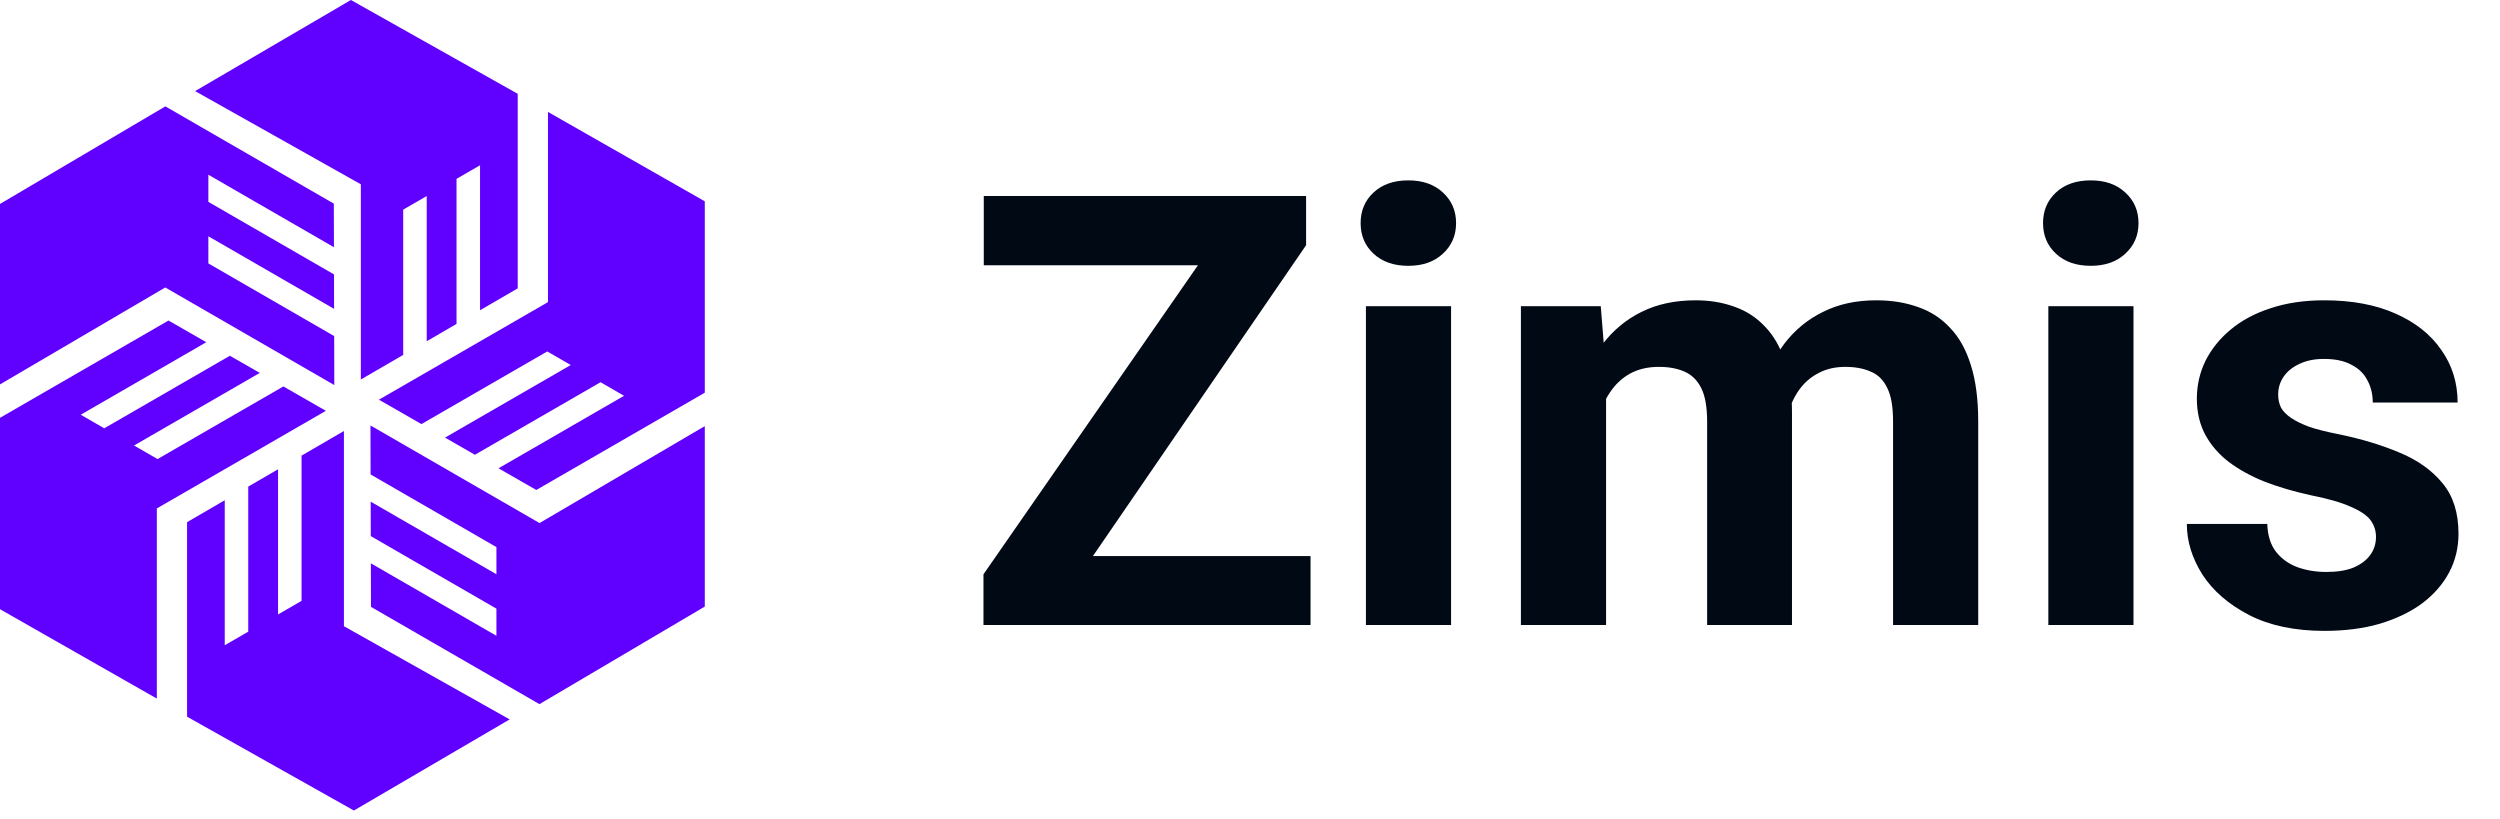
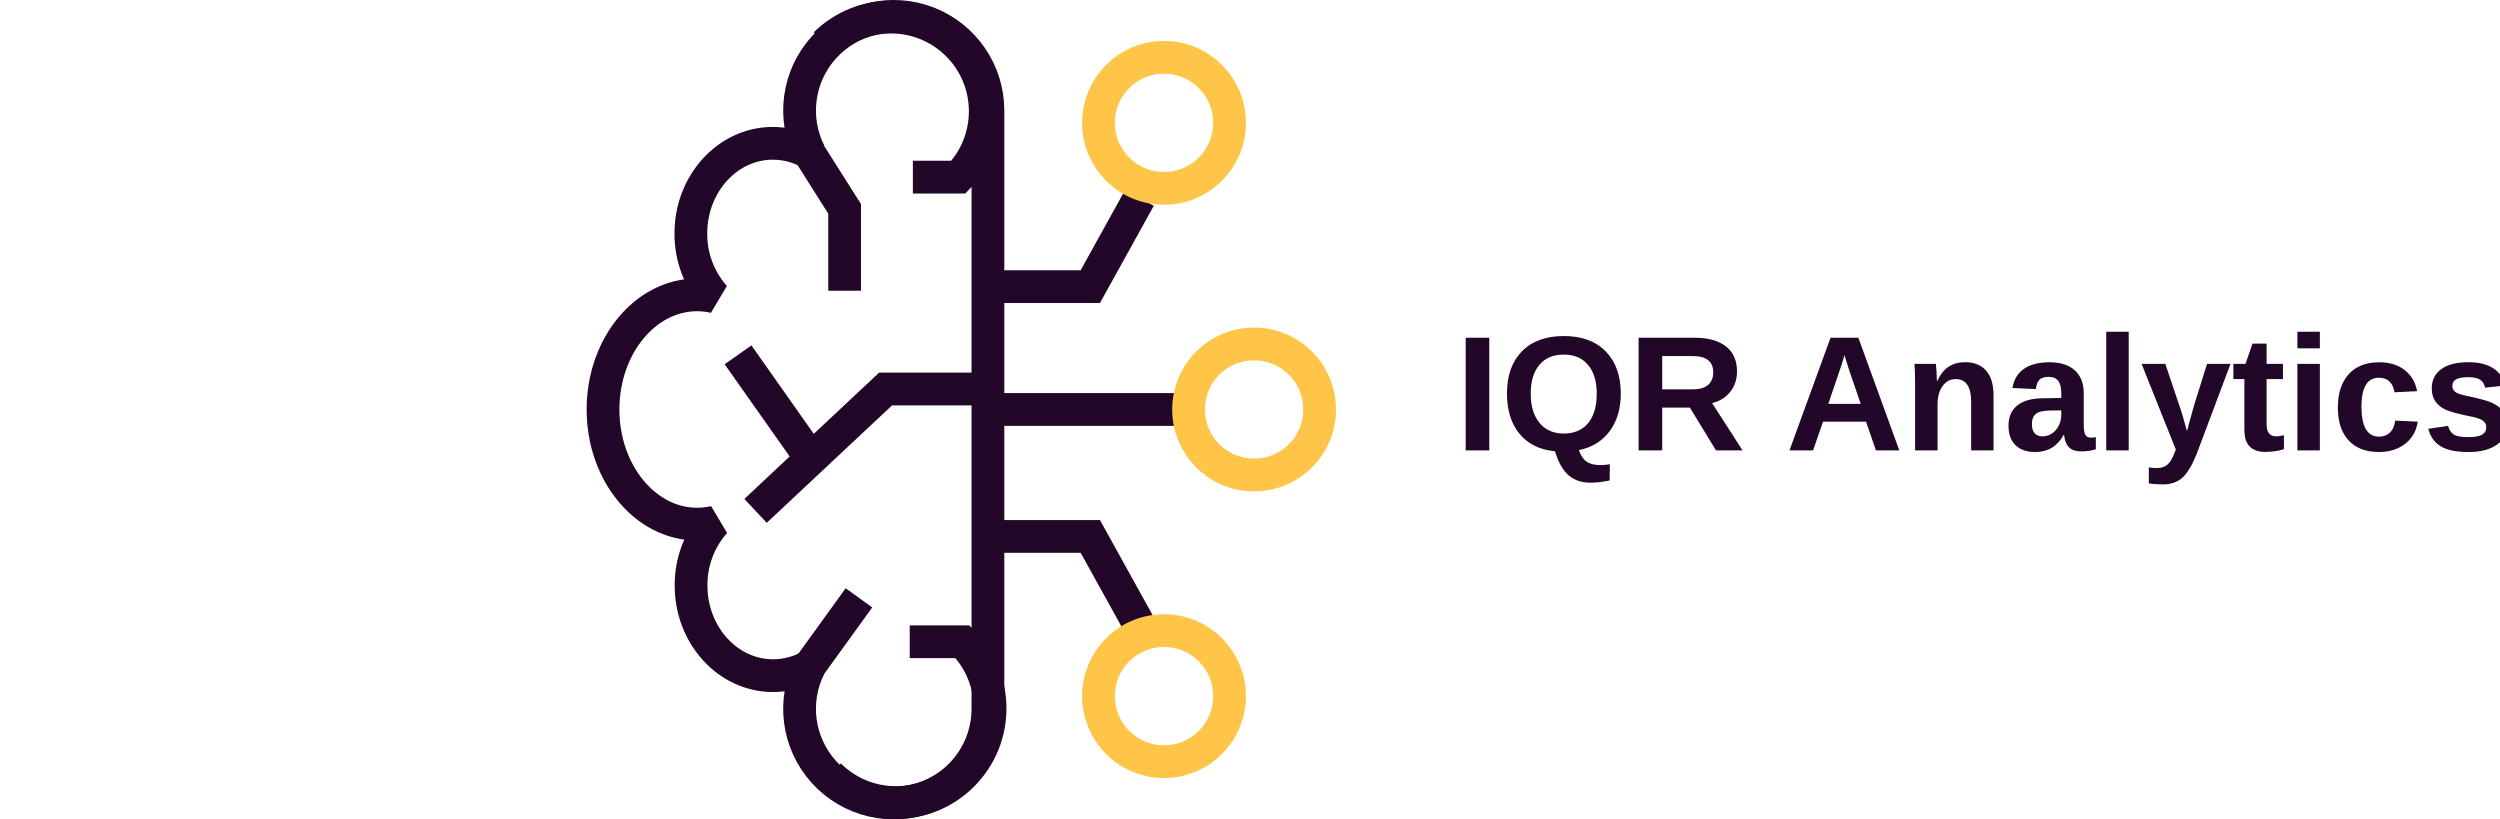
- <svg xmlns="http://www.w3.org/2000/svg" width="116" height="38" viewBox="0 0 116 38" fill="none">
-   <path d="M60.809 25.801V29H46.699V25.801H60.809ZM60.603 11.377L48.518 29H45.633V26.648L57.815 9.094H60.603V11.377ZM59.195 9.094V12.307H45.647V9.094H59.195ZM67.33 14.207V29H63.379V14.207H67.33ZM63.133 10.352C63.133 9.777 63.333 9.303 63.734 8.93C64.135 8.556 64.673 8.369 65.348 8.369C66.013 8.369 66.546 8.556 66.947 8.93C67.357 9.303 67.562 9.777 67.562 10.352C67.562 10.926 67.357 11.4 66.947 11.773C66.546 12.147 66.013 12.334 65.348 12.334C64.673 12.334 64.135 12.147 63.734 11.773C63.333 11.4 63.133 10.926 63.133 10.352ZM74.522 17.27V29H70.57V14.207H74.275L74.522 17.27ZM73.975 21.084H72.881C72.881 20.054 73.004 19.106 73.25 18.24C73.505 17.365 73.874 16.609 74.357 15.971C74.85 15.324 75.456 14.822 76.176 14.467C76.896 14.111 77.73 13.934 78.678 13.934C79.334 13.934 79.936 14.034 80.482 14.234C81.029 14.426 81.499 14.731 81.891 15.15C82.292 15.56 82.602 16.098 82.82 16.764C83.039 17.42 83.148 18.208 83.148 19.129V29H79.211V19.566C79.211 18.892 79.12 18.372 78.938 18.008C78.755 17.643 78.495 17.388 78.158 17.242C77.83 17.096 77.434 17.023 76.969 17.023C76.458 17.023 76.012 17.128 75.629 17.338C75.255 17.547 74.945 17.839 74.699 18.213C74.453 18.578 74.271 19.006 74.152 19.498C74.034 19.99 73.975 20.519 73.975 21.084ZM82.779 20.633L81.371 20.811C81.371 19.844 81.49 18.947 81.727 18.117C81.973 17.288 82.333 16.559 82.807 15.93C83.29 15.301 83.887 14.813 84.598 14.467C85.309 14.111 86.129 13.934 87.059 13.934C87.769 13.934 88.417 14.038 89 14.248C89.583 14.449 90.08 14.772 90.49 15.219C90.909 15.656 91.228 16.23 91.447 16.941C91.675 17.652 91.789 18.523 91.789 19.553V29H87.838V19.553C87.838 18.869 87.747 18.35 87.564 17.994C87.391 17.63 87.136 17.379 86.799 17.242C86.471 17.096 86.079 17.023 85.623 17.023C85.149 17.023 84.734 17.119 84.379 17.311C84.023 17.493 83.727 17.748 83.49 18.076C83.253 18.404 83.076 18.787 82.957 19.225C82.838 19.653 82.779 20.122 82.779 20.633ZM98.994 14.207V29H95.043V14.207H98.994ZM94.797 10.352C94.797 9.777 94.997 9.303 95.398 8.93C95.799 8.556 96.337 8.369 97.012 8.369C97.677 8.369 98.21 8.556 98.611 8.93C99.022 9.303 99.227 9.777 99.227 10.352C99.227 10.926 99.022 11.4 98.611 11.773C98.21 12.147 97.677 12.334 97.012 12.334C96.337 12.334 95.799 12.147 95.398 11.773C94.997 11.4 94.797 10.926 94.797 10.352ZM110.246 24.912C110.246 24.63 110.164 24.374 110 24.146C109.836 23.919 109.531 23.709 109.084 23.518C108.646 23.317 108.013 23.135 107.184 22.971C106.436 22.807 105.739 22.602 105.092 22.355C104.454 22.1 103.898 21.795 103.424 21.439C102.959 21.084 102.594 20.665 102.33 20.182C102.066 19.689 101.934 19.129 101.934 18.5C101.934 17.88 102.066 17.297 102.33 16.75C102.604 16.203 102.991 15.72 103.492 15.301C104.003 14.872 104.622 14.54 105.352 14.303C106.09 14.057 106.919 13.934 107.84 13.934C109.125 13.934 110.228 14.139 111.148 14.549C112.078 14.959 112.789 15.524 113.281 16.244C113.783 16.955 114.033 17.766 114.033 18.678H110.096C110.096 18.295 110.014 17.953 109.85 17.652C109.695 17.342 109.449 17.101 109.111 16.928C108.783 16.745 108.355 16.654 107.826 16.654C107.389 16.654 107.01 16.732 106.691 16.887C106.372 17.033 106.126 17.233 105.953 17.488C105.789 17.734 105.707 18.008 105.707 18.309C105.707 18.537 105.753 18.741 105.844 18.924C105.944 19.097 106.104 19.256 106.322 19.402C106.541 19.548 106.824 19.685 107.17 19.812C107.525 19.931 107.963 20.04 108.482 20.141C109.549 20.359 110.501 20.646 111.34 21.002C112.178 21.348 112.844 21.822 113.336 22.424C113.828 23.016 114.074 23.796 114.074 24.762C114.074 25.418 113.928 26.02 113.637 26.566C113.345 27.113 112.926 27.592 112.379 28.002C111.832 28.403 111.176 28.717 110.41 28.945C109.654 29.164 108.801 29.273 107.854 29.273C106.477 29.273 105.311 29.027 104.354 28.535C103.406 28.043 102.686 27.419 102.193 26.662C101.71 25.896 101.469 25.113 101.469 24.311H105.201C105.219 24.848 105.356 25.281 105.611 25.609C105.876 25.938 106.208 26.174 106.609 26.32C107.02 26.466 107.462 26.539 107.936 26.539C108.446 26.539 108.87 26.471 109.207 26.334C109.544 26.188 109.799 25.997 109.973 25.76C110.155 25.514 110.246 25.231 110.246 24.912Z" fill="#010915" />
-   <path d="M7.668 13.338L0 17.836V9.463L7.672 4.936L15.489 9.449L15.495 11.471L9.668 8.107V9.367L15.498 12.733L15.502 14.331L9.668 10.963L9.668 12.223L15.506 15.594L15.512 17.867L7.668 13.338Z" fill="#6000FF" />
-   <path d="M0 28.267V19.387L7.818 14.873L9.571 15.879L3.746 19.243L4.837 19.873L10.666 16.507L12.053 17.303L6.219 20.671L7.31 21.301L13.148 17.931L15.12 19.062L7.277 23.591V32.414L0 28.267Z" fill="#6000FF" />
-   <path d="M8.68 33.254V24.228L10.428 23.212L10.428 29.939L11.519 29.309V22.578L12.901 21.775V28.511L13.992 27.881V21.141L15.958 19.999V29.056L23.648 33.38L16.42 37.608L8.68 33.254Z" fill="#6000FF" />
-   <path d="M17.214 28.159L17.208 26.138L23.034 29.501V28.241L17.204 24.875L17.2 23.277L23.034 26.645V25.385L17.196 22.015L17.19 19.741L25.034 24.27L32.702 19.772V28.145L25.03 32.672L17.214 28.159Z" fill="#6000FF" />
-   <path d="M23.131 21.729L28.956 18.365L27.865 17.735L22.035 21.101L20.649 20.305L26.483 16.937L25.392 16.307L19.554 19.677L17.582 18.546L25.426 14.018V5.194L32.702 9.341V18.221L24.884 22.735L23.131 21.729Z" fill="#6000FF" />
-   <path d="M16.743 8.551L9.053 4.227L16.282 0L24.022 4.353V13.38L22.274 14.395V7.668L21.183 8.298V15.029L19.8 15.833V9.096L18.709 9.726V16.467L16.743 17.609V8.551Z" fill="#6000FF" />
-   <path d="M15.132 16.801L15.13 15.81L9.291 12.439L9.292 10.313L15.123 13.68L15.122 12.949L9.292 9.583V7.458L15.116 10.819L15.113 9.665L7.672 5.37L0.373 9.677V11.125C3.037 11.085 6.474 11.715 15.132 16.801Z" fill="#6000FF" />
-   <path d="M29.029 29.877L32.325 27.931V20.427L25.034 24.704C25.034 24.704 27.568 27.591 29.029 29.877Z" fill="#6000FF" />
-   <path d="M23.882 21.728L29.706 18.366L27.865 17.302L22.035 20.669L21.401 20.304L27.233 16.937L25.392 15.874L19.553 19.245L18.334 18.545L25.8 14.234V5.84L32.326 9.559V18.005L24.883 22.302L23.882 21.728Z" fill="#6000FF" />
-   <path d="M17.117 8.332L9.805 4.221L16.284 0.432L23.645 4.573V13.164L22.647 13.744V7.019L20.806 8.082V14.814L20.174 15.181V8.447L18.332 9.51V16.251L17.117 16.957V8.332Z" fill="#6000FF" />
+ <svg xmlns="http://www.w3.org/2000/svg" width="116px" height="38px" viewBox="0 0 340 200">
+   <g transform="translate(0, 0)">
+     <path d="M106,27A23,23,0,1,0,62.45,37.33a18.45,18.45,0,0,0-9-2.33c-11,0-20,9.85-20,22a23.09,23.09,0,0,0,5.81,15.5A19.12,19.12,0,0,0,35,72c-12.7,0-23,12.54-23,28s10.3,28,23,28a19.12,19.12,0,0,0,4.31-.5A23.09,23.09,0,0,0,33.5,143c0,12.15,9,22,20,22a18.45,18.45,0,0,0,9-2.33A23,23,0,1,0,106,173c0-.34,0-0.67,0-1h0V28h0C106,27.67,106,27.34,106,27Z" fill="none" stroke="#220728" stroke-linejoin="bevel" stroke-width="8" />
+     <path d="M67.26,189.26a23,23,0,0,0,32.53-32.53H86.9" fill="none" stroke="#220728" stroke-miterlimit="10" stroke-width="8" />
+     <path d="M66.26,10.74A23,23,0,0,1,98.79,43.26H87.67" fill="none" stroke="#220728" stroke-miterlimit="10" stroke-width="8" />
+     <polyline points="106 95 81 95 49.25 124.76" fill="none" stroke="#220728" stroke-miterlimit="10" stroke-width="8" />
+     <line x1="44.97" y1="86.65" x2="62.45" y2="111.44" fill="none" stroke="#220728" stroke-miterlimit="10" stroke-width="8" />
+     <line x1="62.45" y1="162.67" x2="74.5" y2="146" fill="none" stroke="#220728" stroke-miterlimit="10" stroke-width="8" />
+     <polyline points="62.45 37.49 71 51 71 71" fill="none" stroke="#220728" stroke-miterlimit="10" stroke-width="8" />
+     <line x1="152" y1="100" x2="104" y2="100" fill="none" stroke="#220728" stroke-miterlimit="10" stroke-width="8" />
+     <polyline points="107 131 131 131 143 152.67" fill="none" stroke="#220728" stroke-miterlimit="10" stroke-width="8" />
+     <polyline points="107 70 131 70 143 48.33" fill="none" stroke="#220728" stroke-miterlimit="10" stroke-width="8" />
+     <circle cx="171" cy="100" r="16" fill="none" stroke="#ffc548" stroke-miterlimit="10" stroke-width="8" />
+     <circle cx="149" cy="170" r="16" fill="none" stroke="#ffc548" stroke-miterlimit="10" stroke-width="8" />
+     <circle cx="149" cy="30" r="16" fill="none" stroke="#ffc548" stroke-miterlimit="10" stroke-width="8" />
+   </g>
+   <text x="220" y="110" font-family="Arial, sans-serif" font-size="40" font-weight="bold" fill="#220728">IQR Analytics</text>
</svg>
